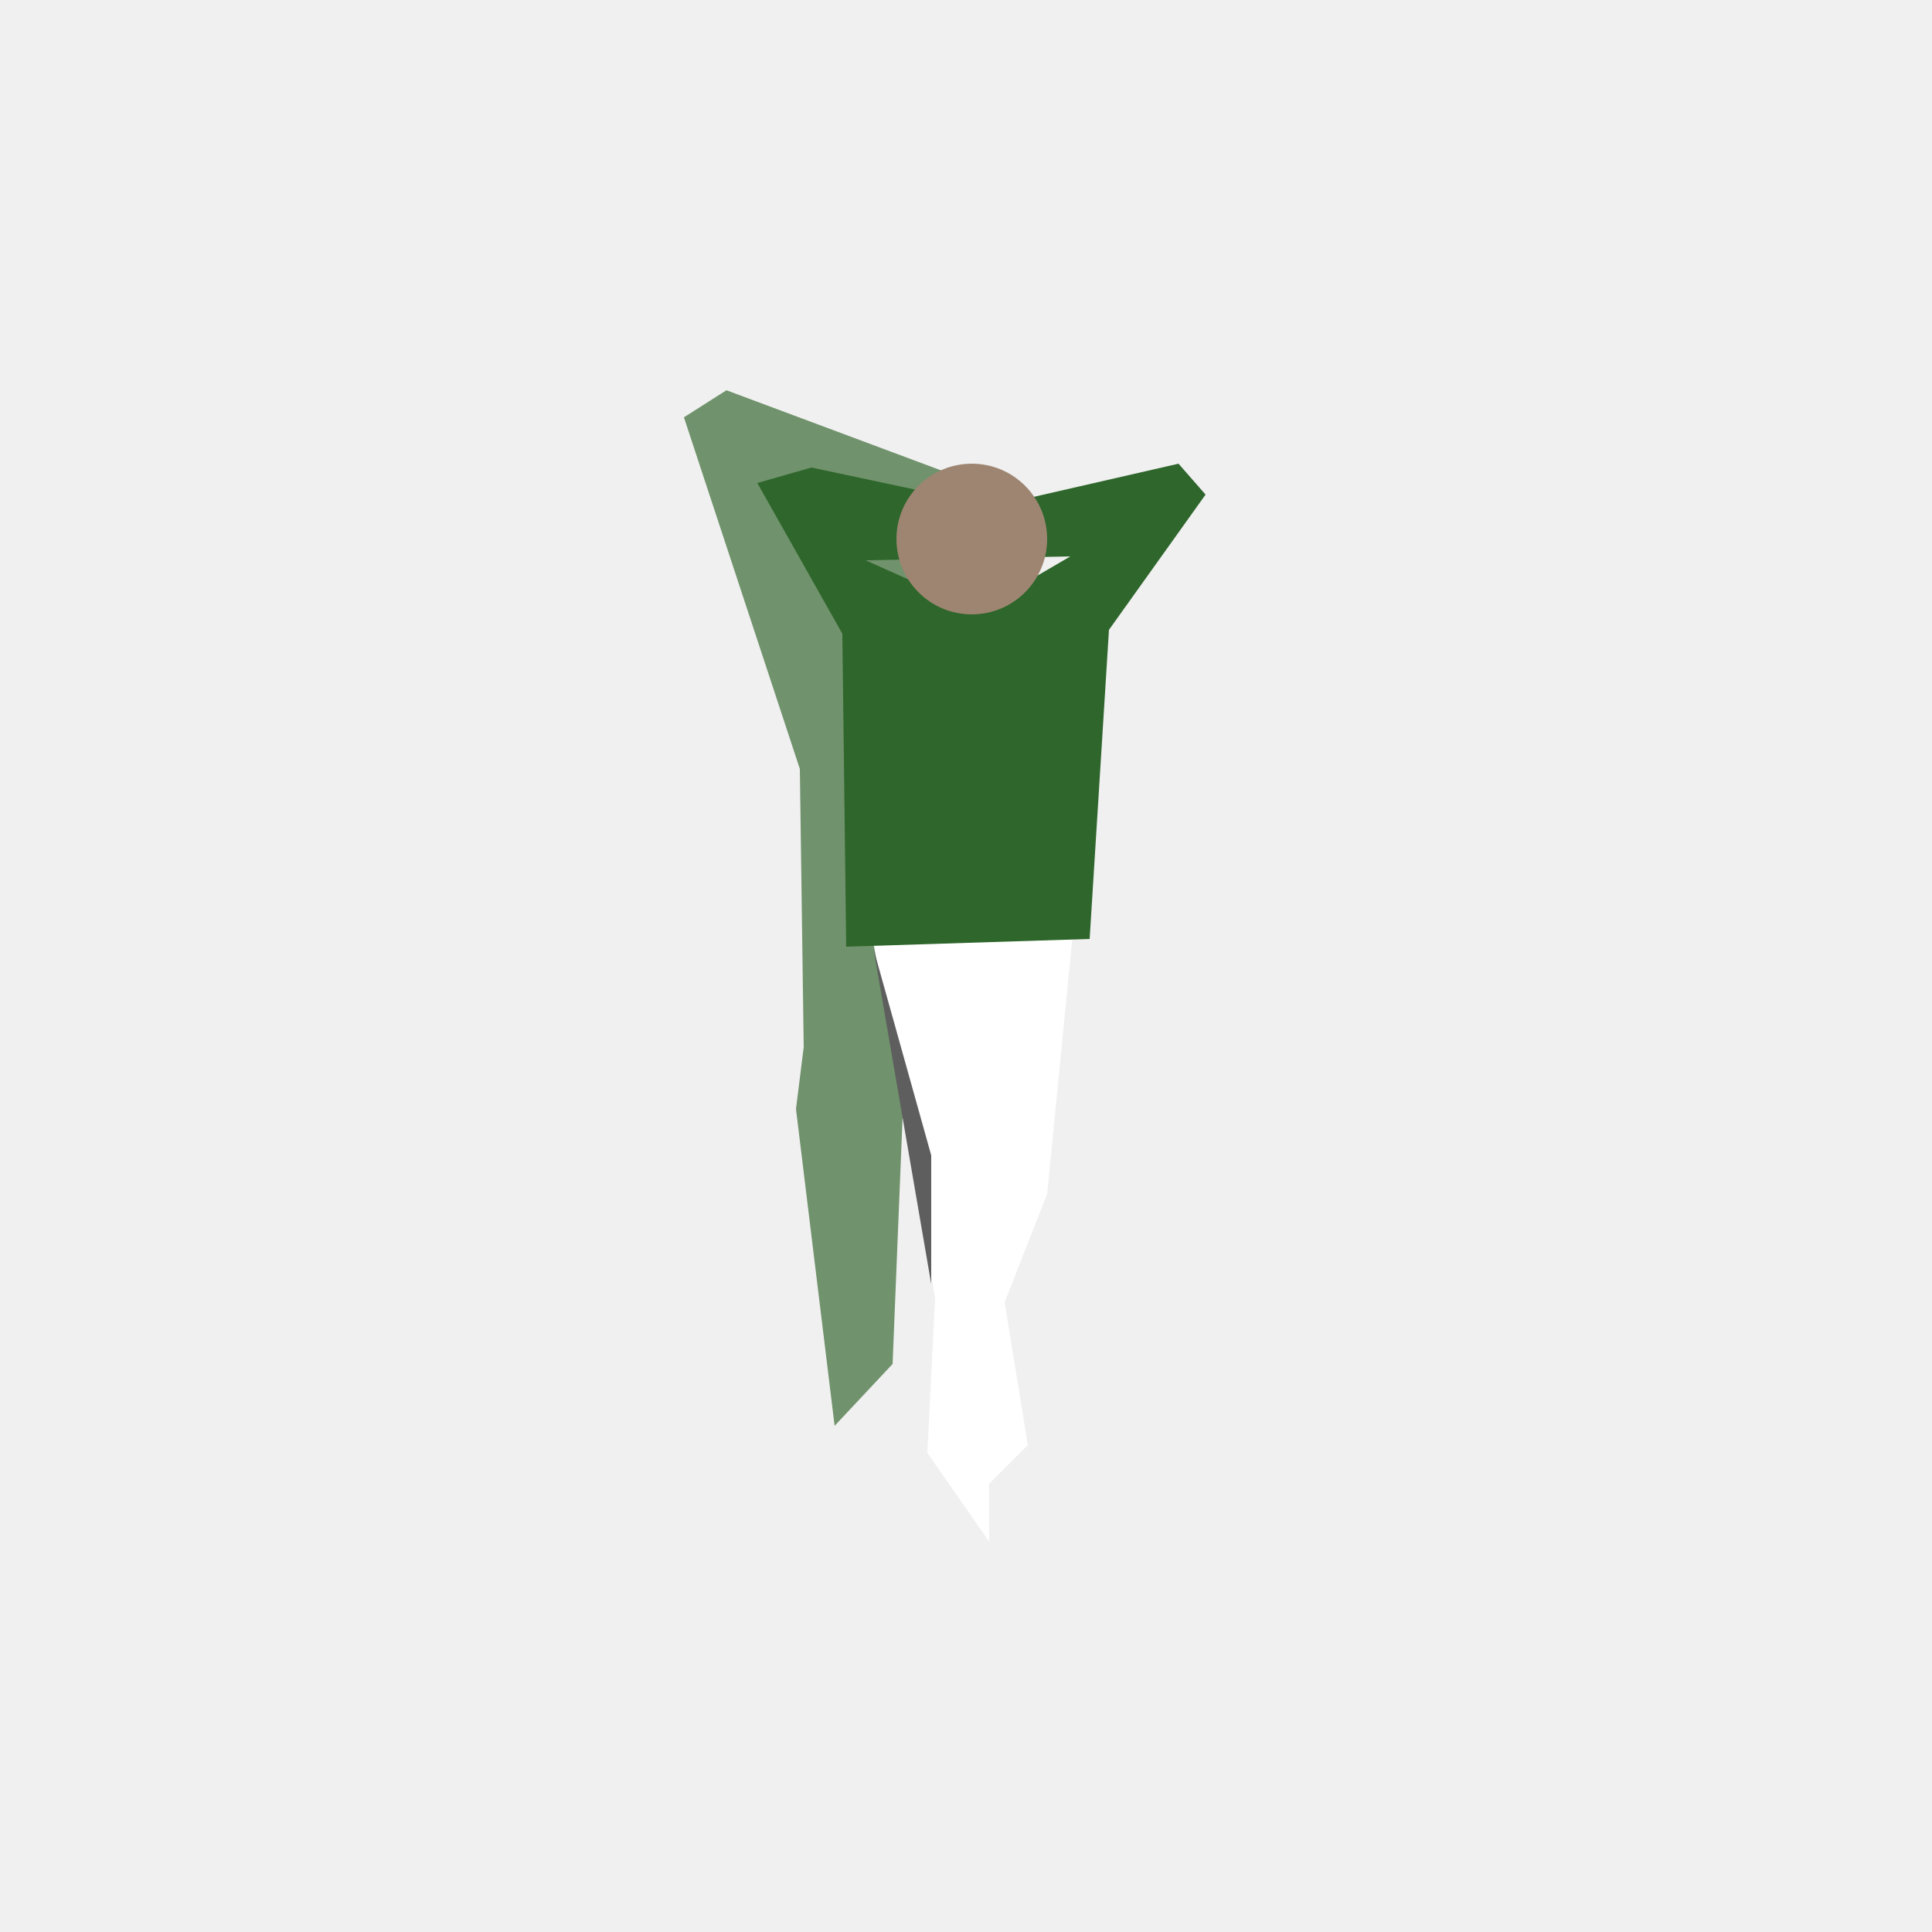
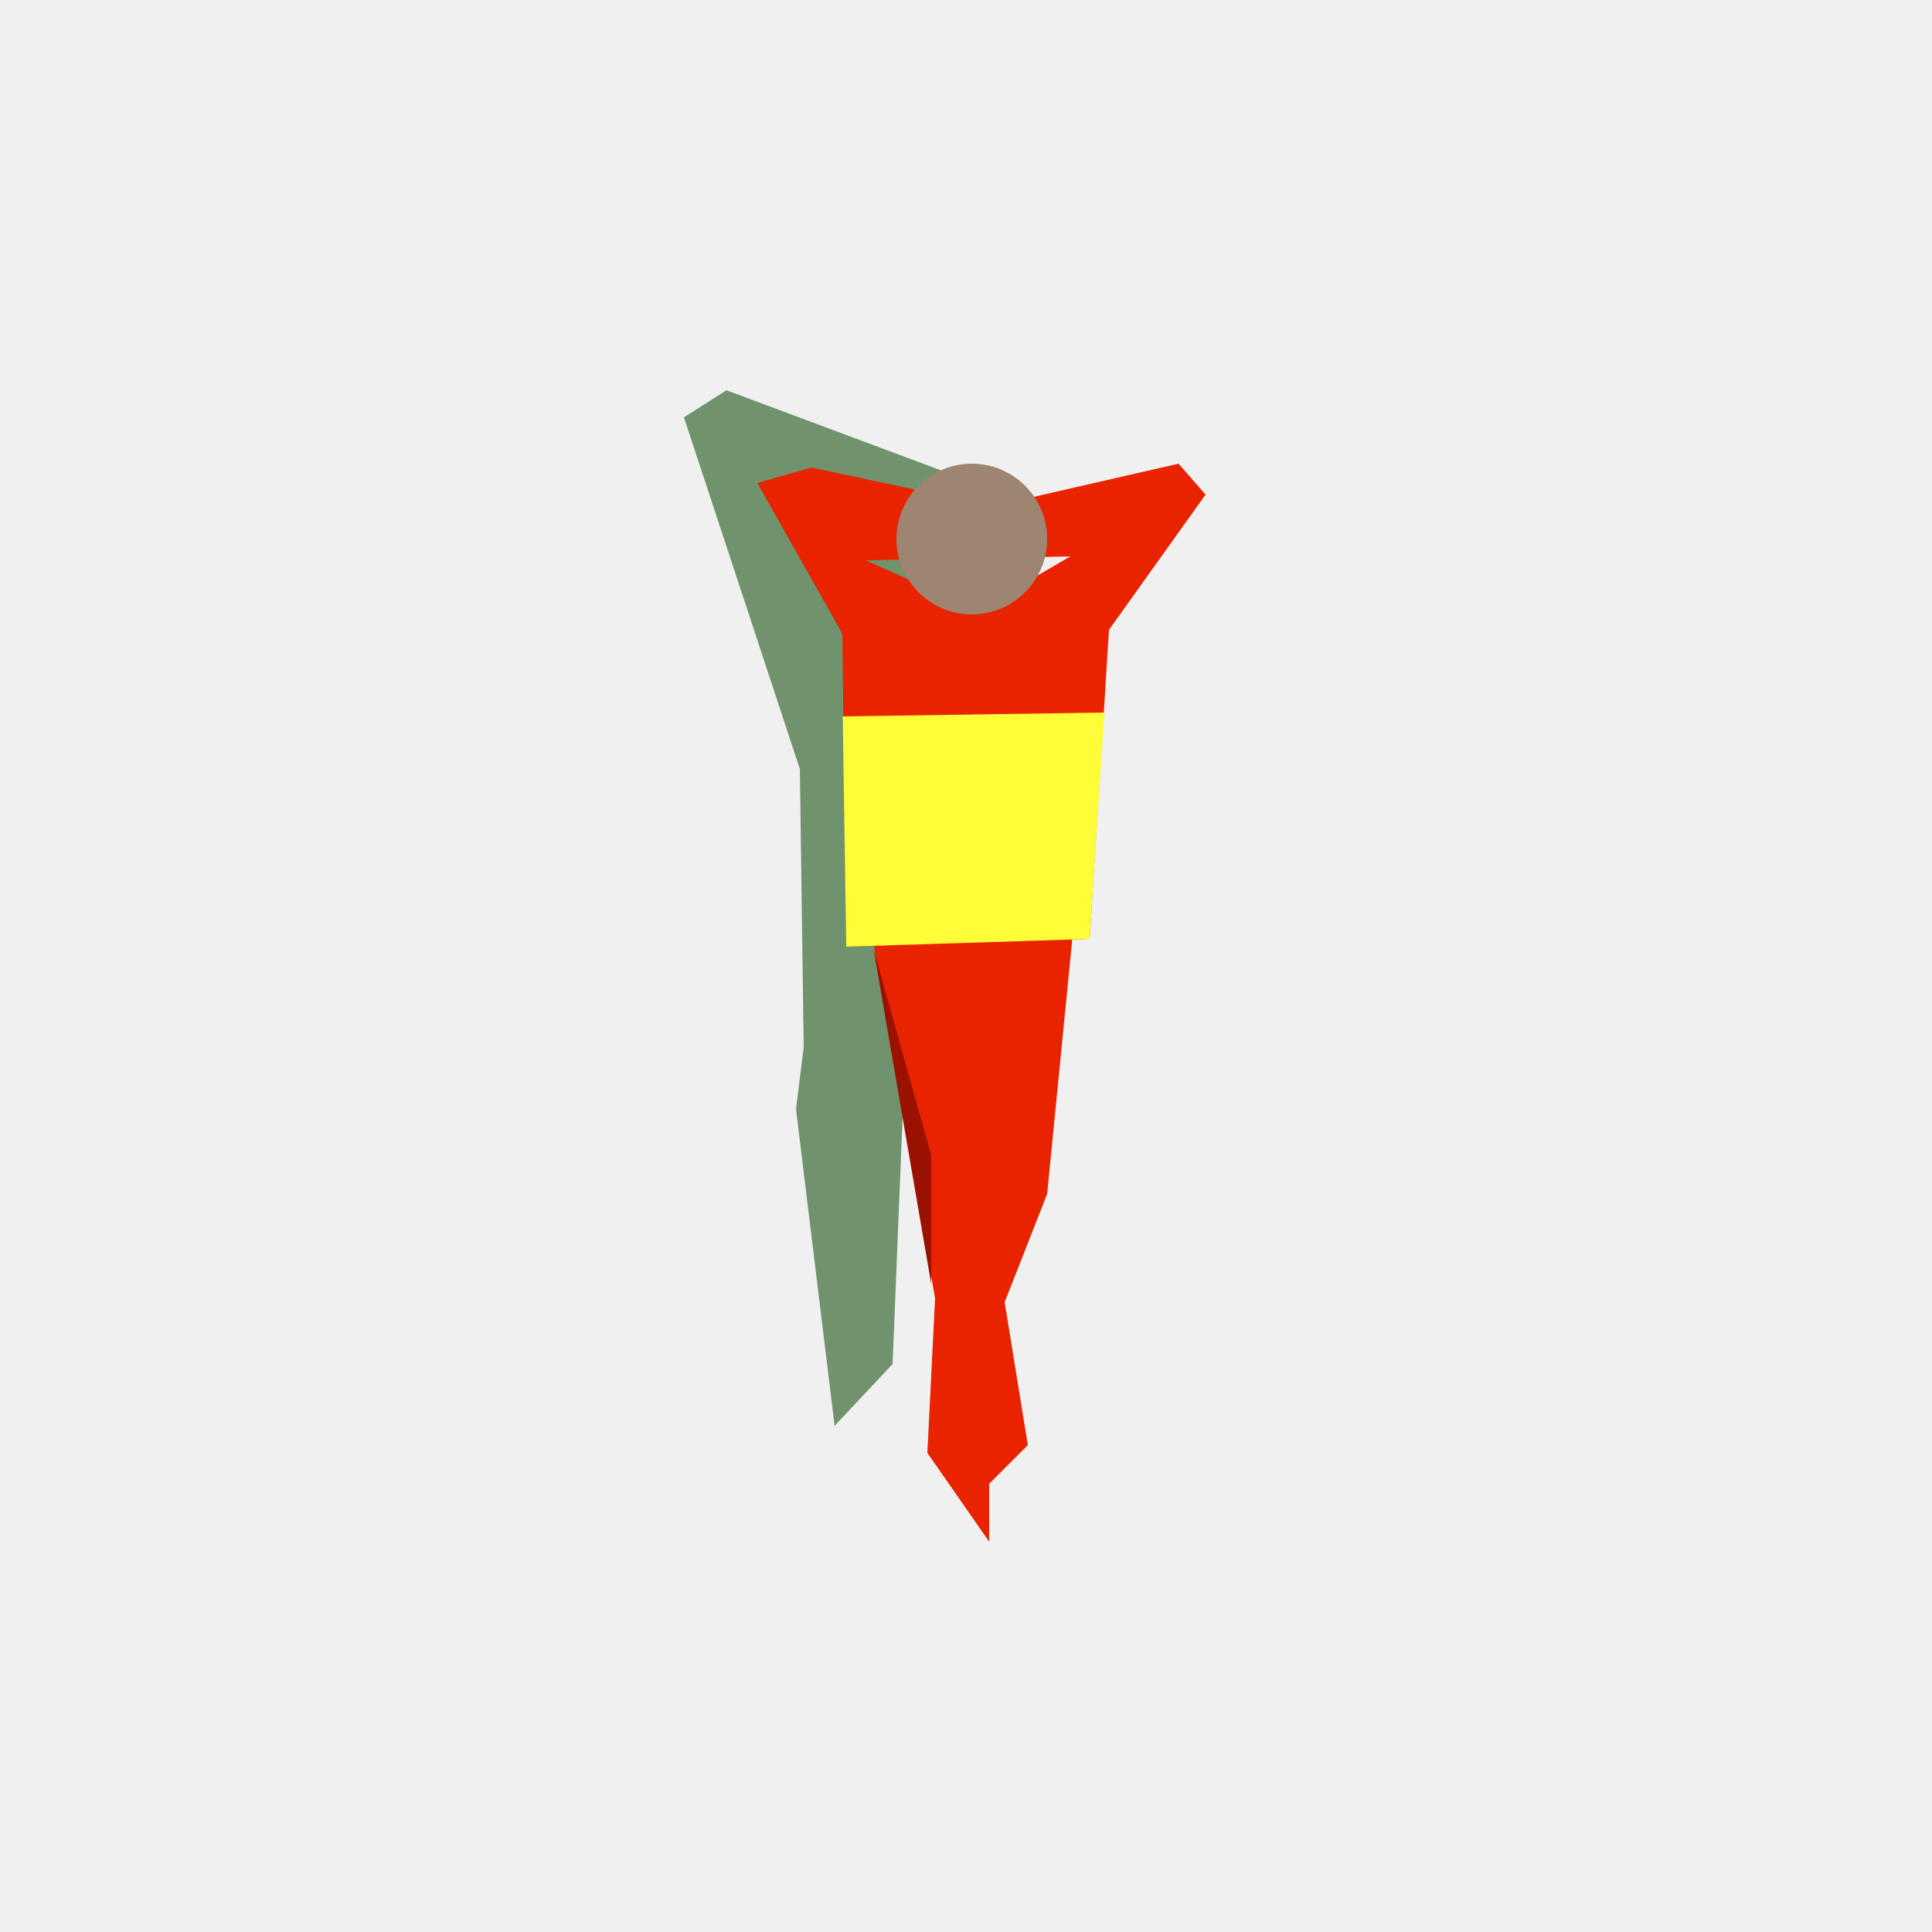
<svg xmlns="http://www.w3.org/2000/svg" version="1.1" id="Capa_1" x="0px" y="0px" viewBox="0 0 500 500" style="enable-background:new 0 0 500 500;" xml:space="preserve">
  <style type="text/css">
	.st0{fill:#70926C;}
- 	.st1{fill:#FFFFFF;}
- 	.st2{fill:#2E662B;}
- 	.st3{fill:#9E8572;}
- 	.st4{fill:#5E5E5E;}
+ 	.st1{fill:#E92200;}
+ 	.st2{fill:#9E8572;}
+ 	.st3{fill:#9B1100;}
+ 	.st4{fill:#FFFC38;}
</style>
  <g id="Capa_1_1_">
</g>
  <g id="Capa_2_1_">
    <polygon class="st0" points="263,129 188,101 177,108 207,199 208,271 206,287 216,369 231,353 234,279  " />
    <polygon class="st1" points="225,238 278,238 271,309 260,337 266,374 256,384 256,399 240,376 242,336  " />
-     <path class="st2" d="M305,120l-48,11l-47-10l-14,4l22,39l1,81l63-2l5-80l25-35L305,120z M253,158l-29-13l53-1L253,158z" />
-     <circle class="st3" cx="251.5" cy="139.5" r="19.5" />
-     <polygon class="st4" points="241,332.3 241,299 226.1,245.7  " />
+     <path class="st1" d="M305,120l-48,11l-47-10l-14,4l22,39l1,81l63-2l5-80l25-35L305,120z M253,158l-29-13l53-1L253,158z" />
+     <circle class="st2" cx="251.5" cy="139.5" r="19.5" />
+     <polygon class="st3" points="241,332.3 241,299 226.1,245.7  " />
+     <polygon class="st4" points="282,243 285.8,184.4 218.1,185.4 219,245  " />
  </g>
</svg>
